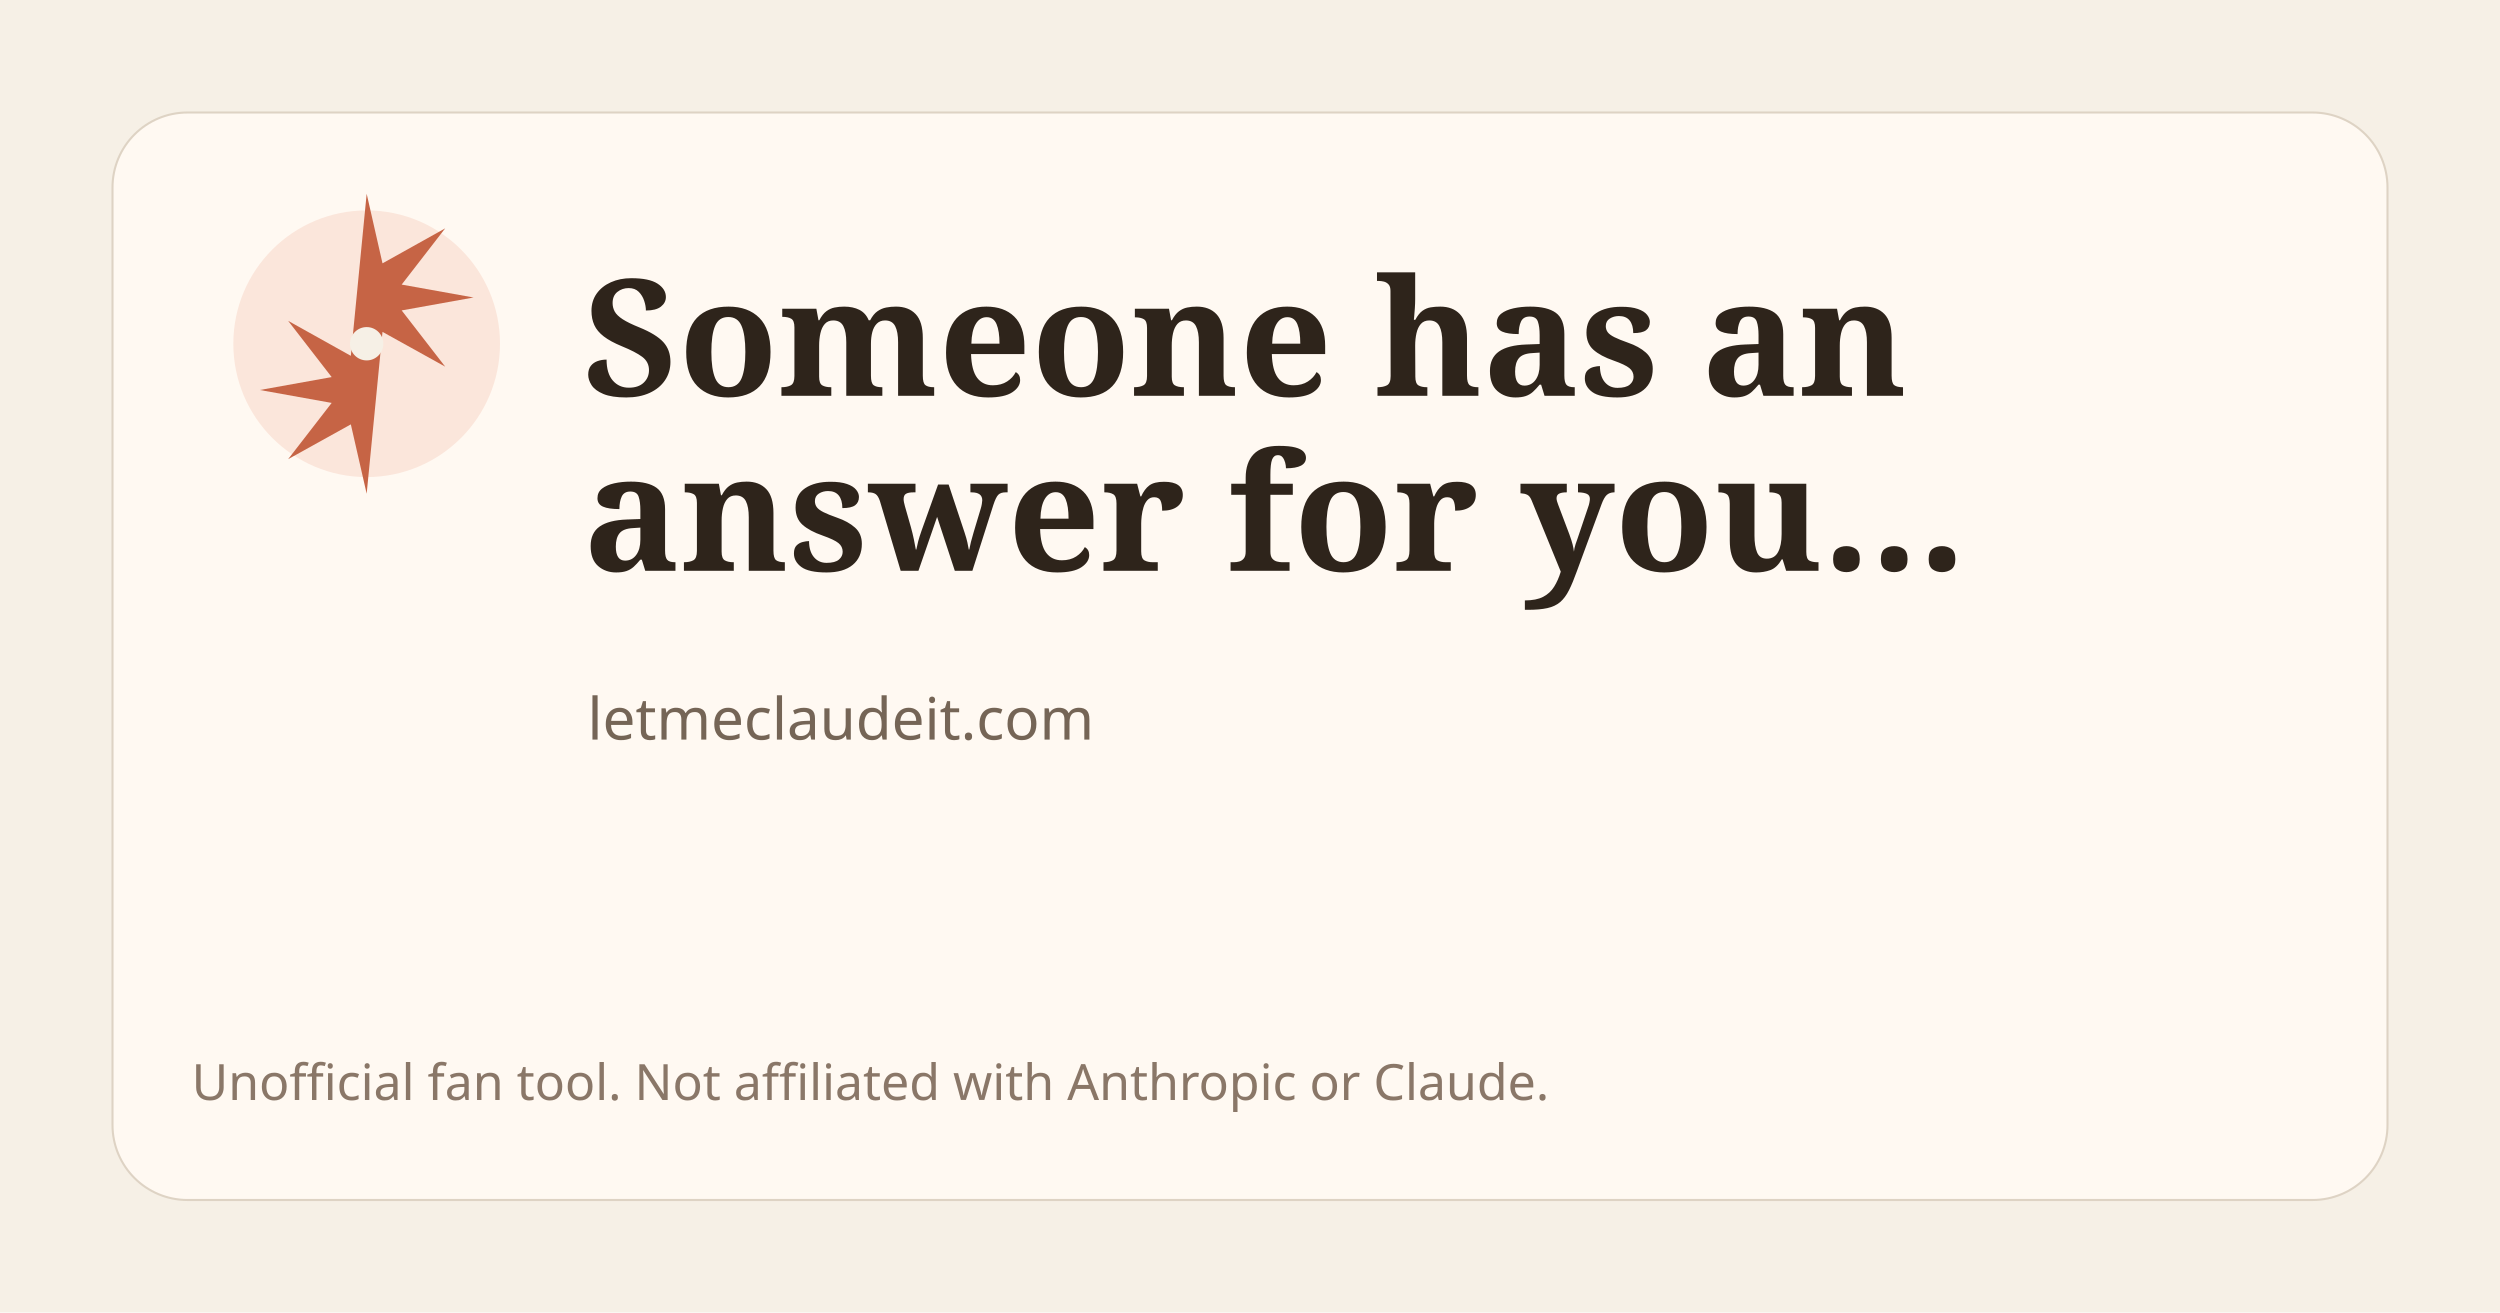
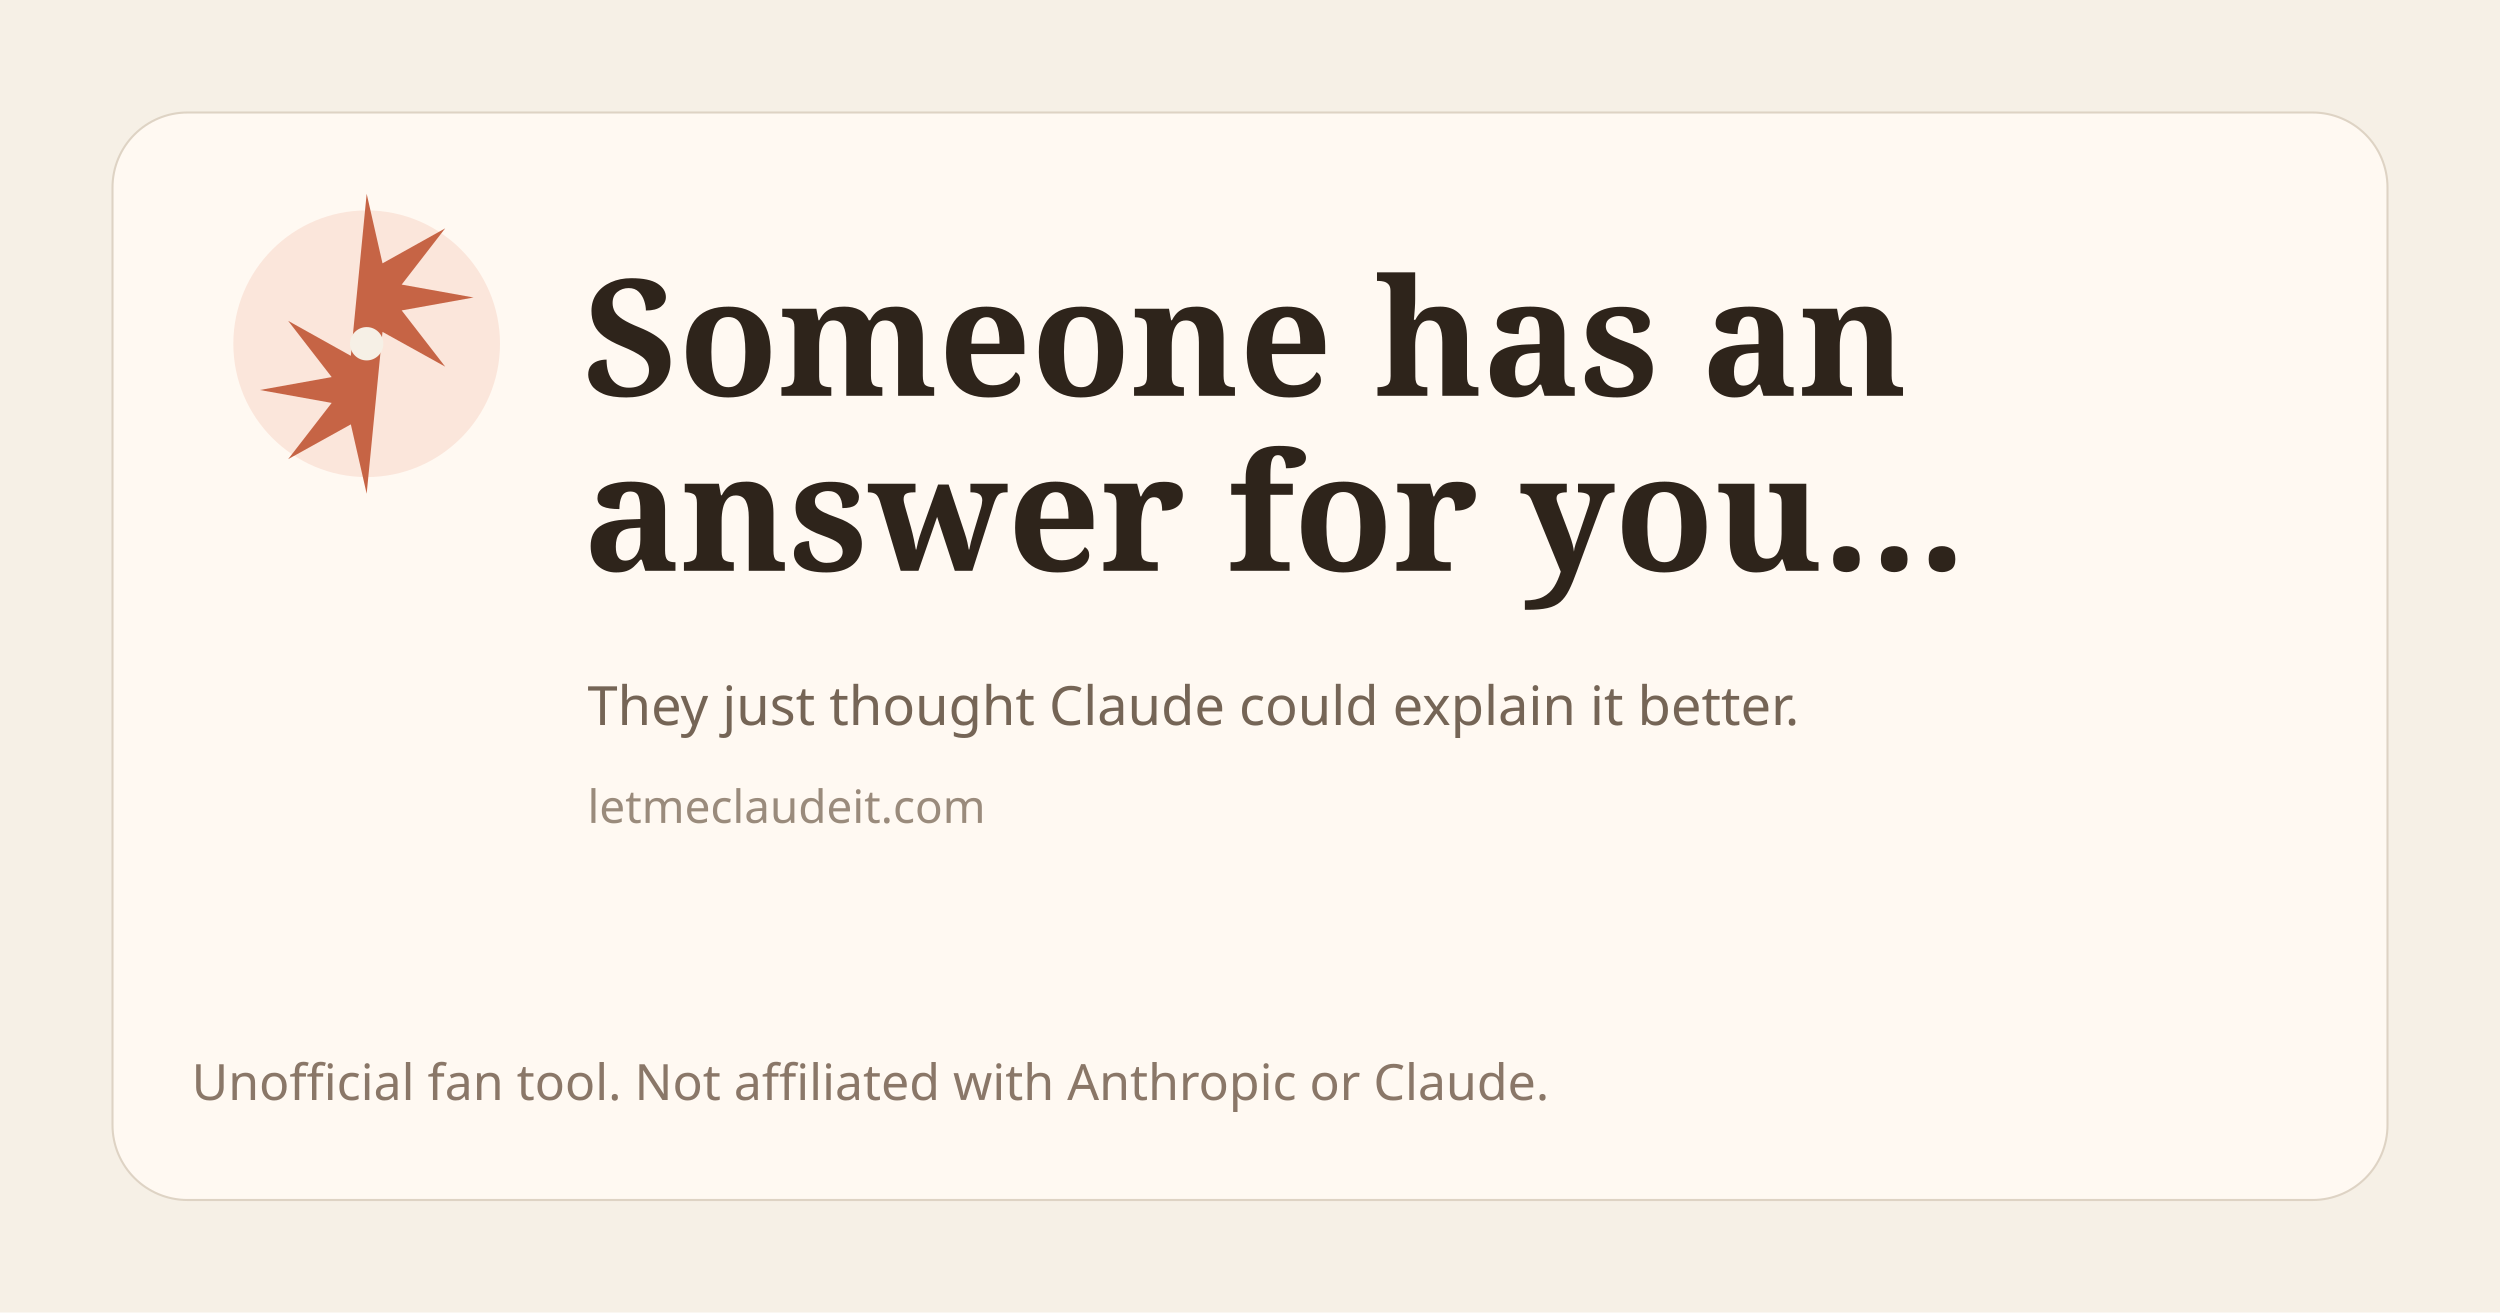
<svg xmlns="http://www.w3.org/2000/svg" width="1200" height="630" viewBox="0 0 1200 630" fill="none">
  <rect width="1200" height="630" fill="#F6F0E6" />
  <rect x="54" y="54" width="1092" height="522" rx="36" fill="#FFF9F2" stroke="#DED3C4" />
  <circle cx="176" cy="165" r="64" fill="#FBE6DB" />
  <path d="M176 93 183.6 126.4l30.1-16.8-20.9 27 34.5 6.2-34.5 6.2 20.9 27-30.1-16.7L176 237l-7.6-33.3-30.1 16.7 20.9-27-34.5-6.2 34.5-6.2-20.9-27 30.1 16.8L176 93Z" fill="#C66445" />
  <circle cx="176" cy="165" r="8" fill="#F6F0E6" />
  <text x="280" y="190" fill="#2E241B" font-family="'Cormorant Garamond', serif" font-size="78" font-weight="600">
    Someone has an
  </text>
  <text x="280" y="274" fill="#2E241B" font-family="'Cormorant Garamond', serif" font-size="78" font-weight="600">
    answer for you...
  </text>
-   <text x="282" y="355" fill="#756556" font-family="'Plus Jakarta Sans', sans-serif" font-size="28">
+   <text x="282" y="348" fill="#756556" font-family="'Plus Jakarta Sans', sans-serif" font-size="26">
+     They just thought Claude could explain it better.
+   </text>
+   <text x="282" y="395" fill="#9A8B7C" font-family="'Plus Jakarta Sans', sans-serif" font-size="22">
    letmeclaudeit.com
  </text>
  <text x="92" y="528" fill="#8A7768" font-family="'Plus Jakarta Sans', sans-serif" font-size="24">
    Unofficial fan tool. Not affiliated with Anthropic or Claude.
  </text>
</svg>
